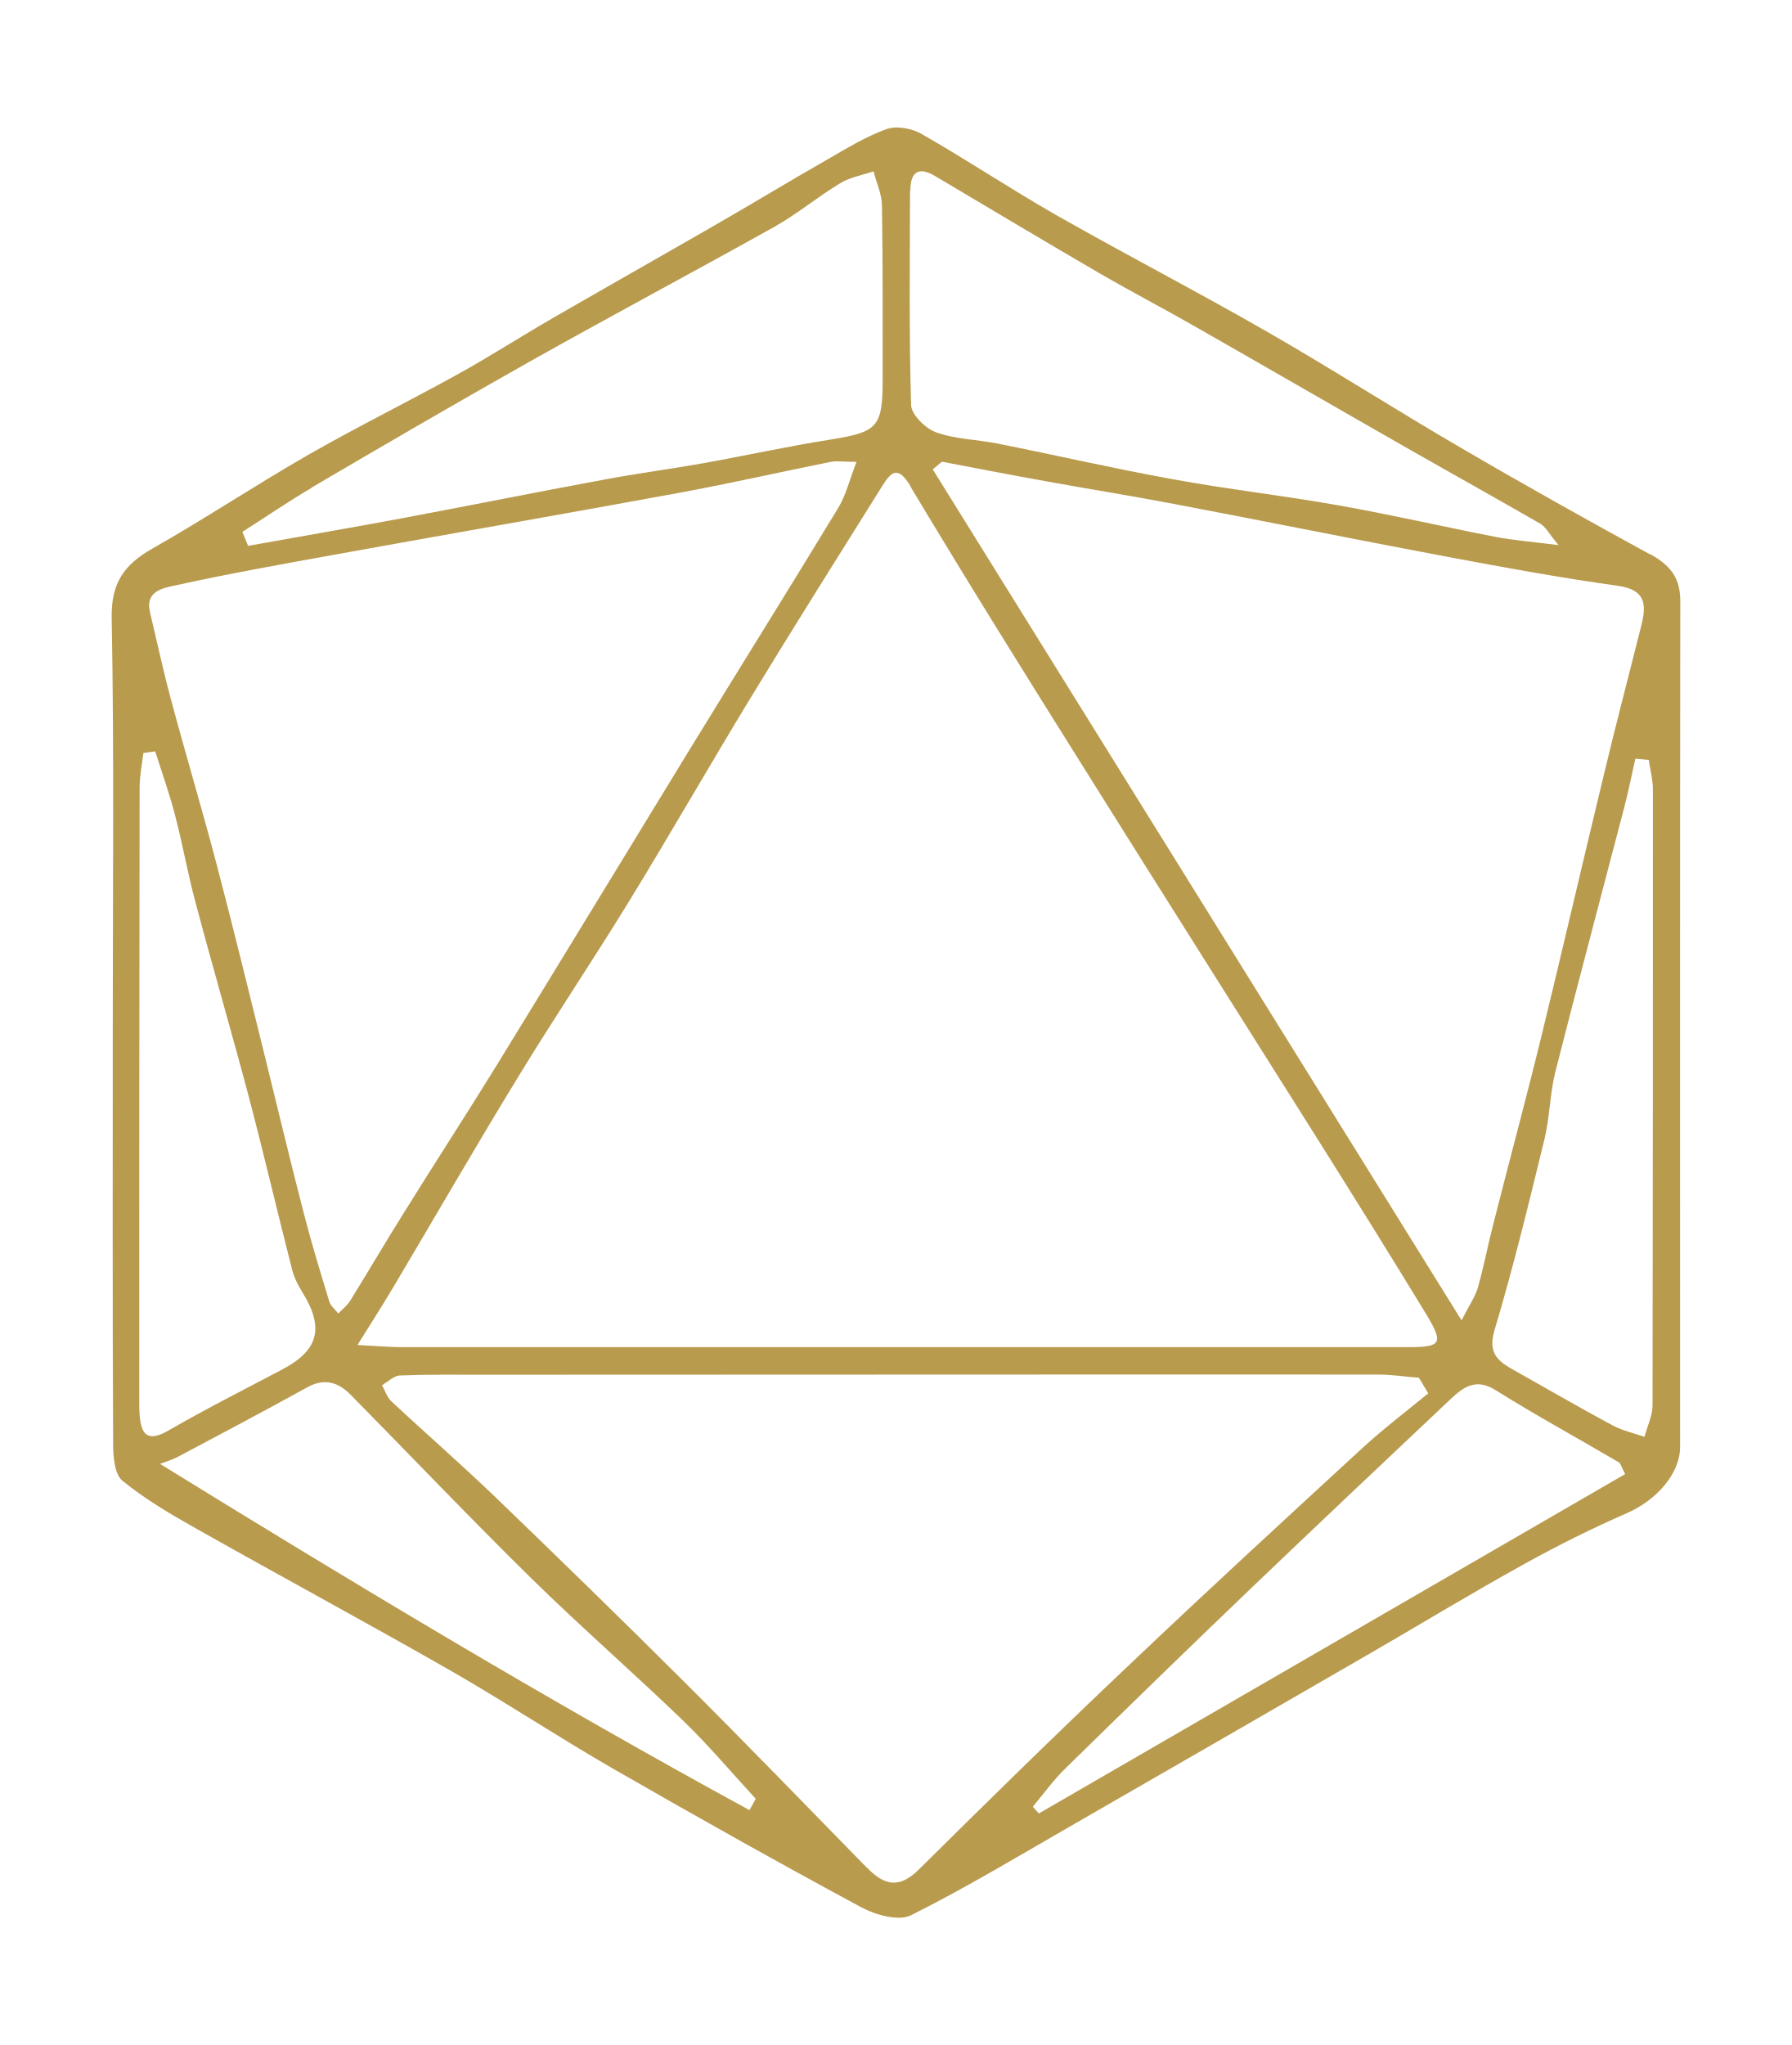
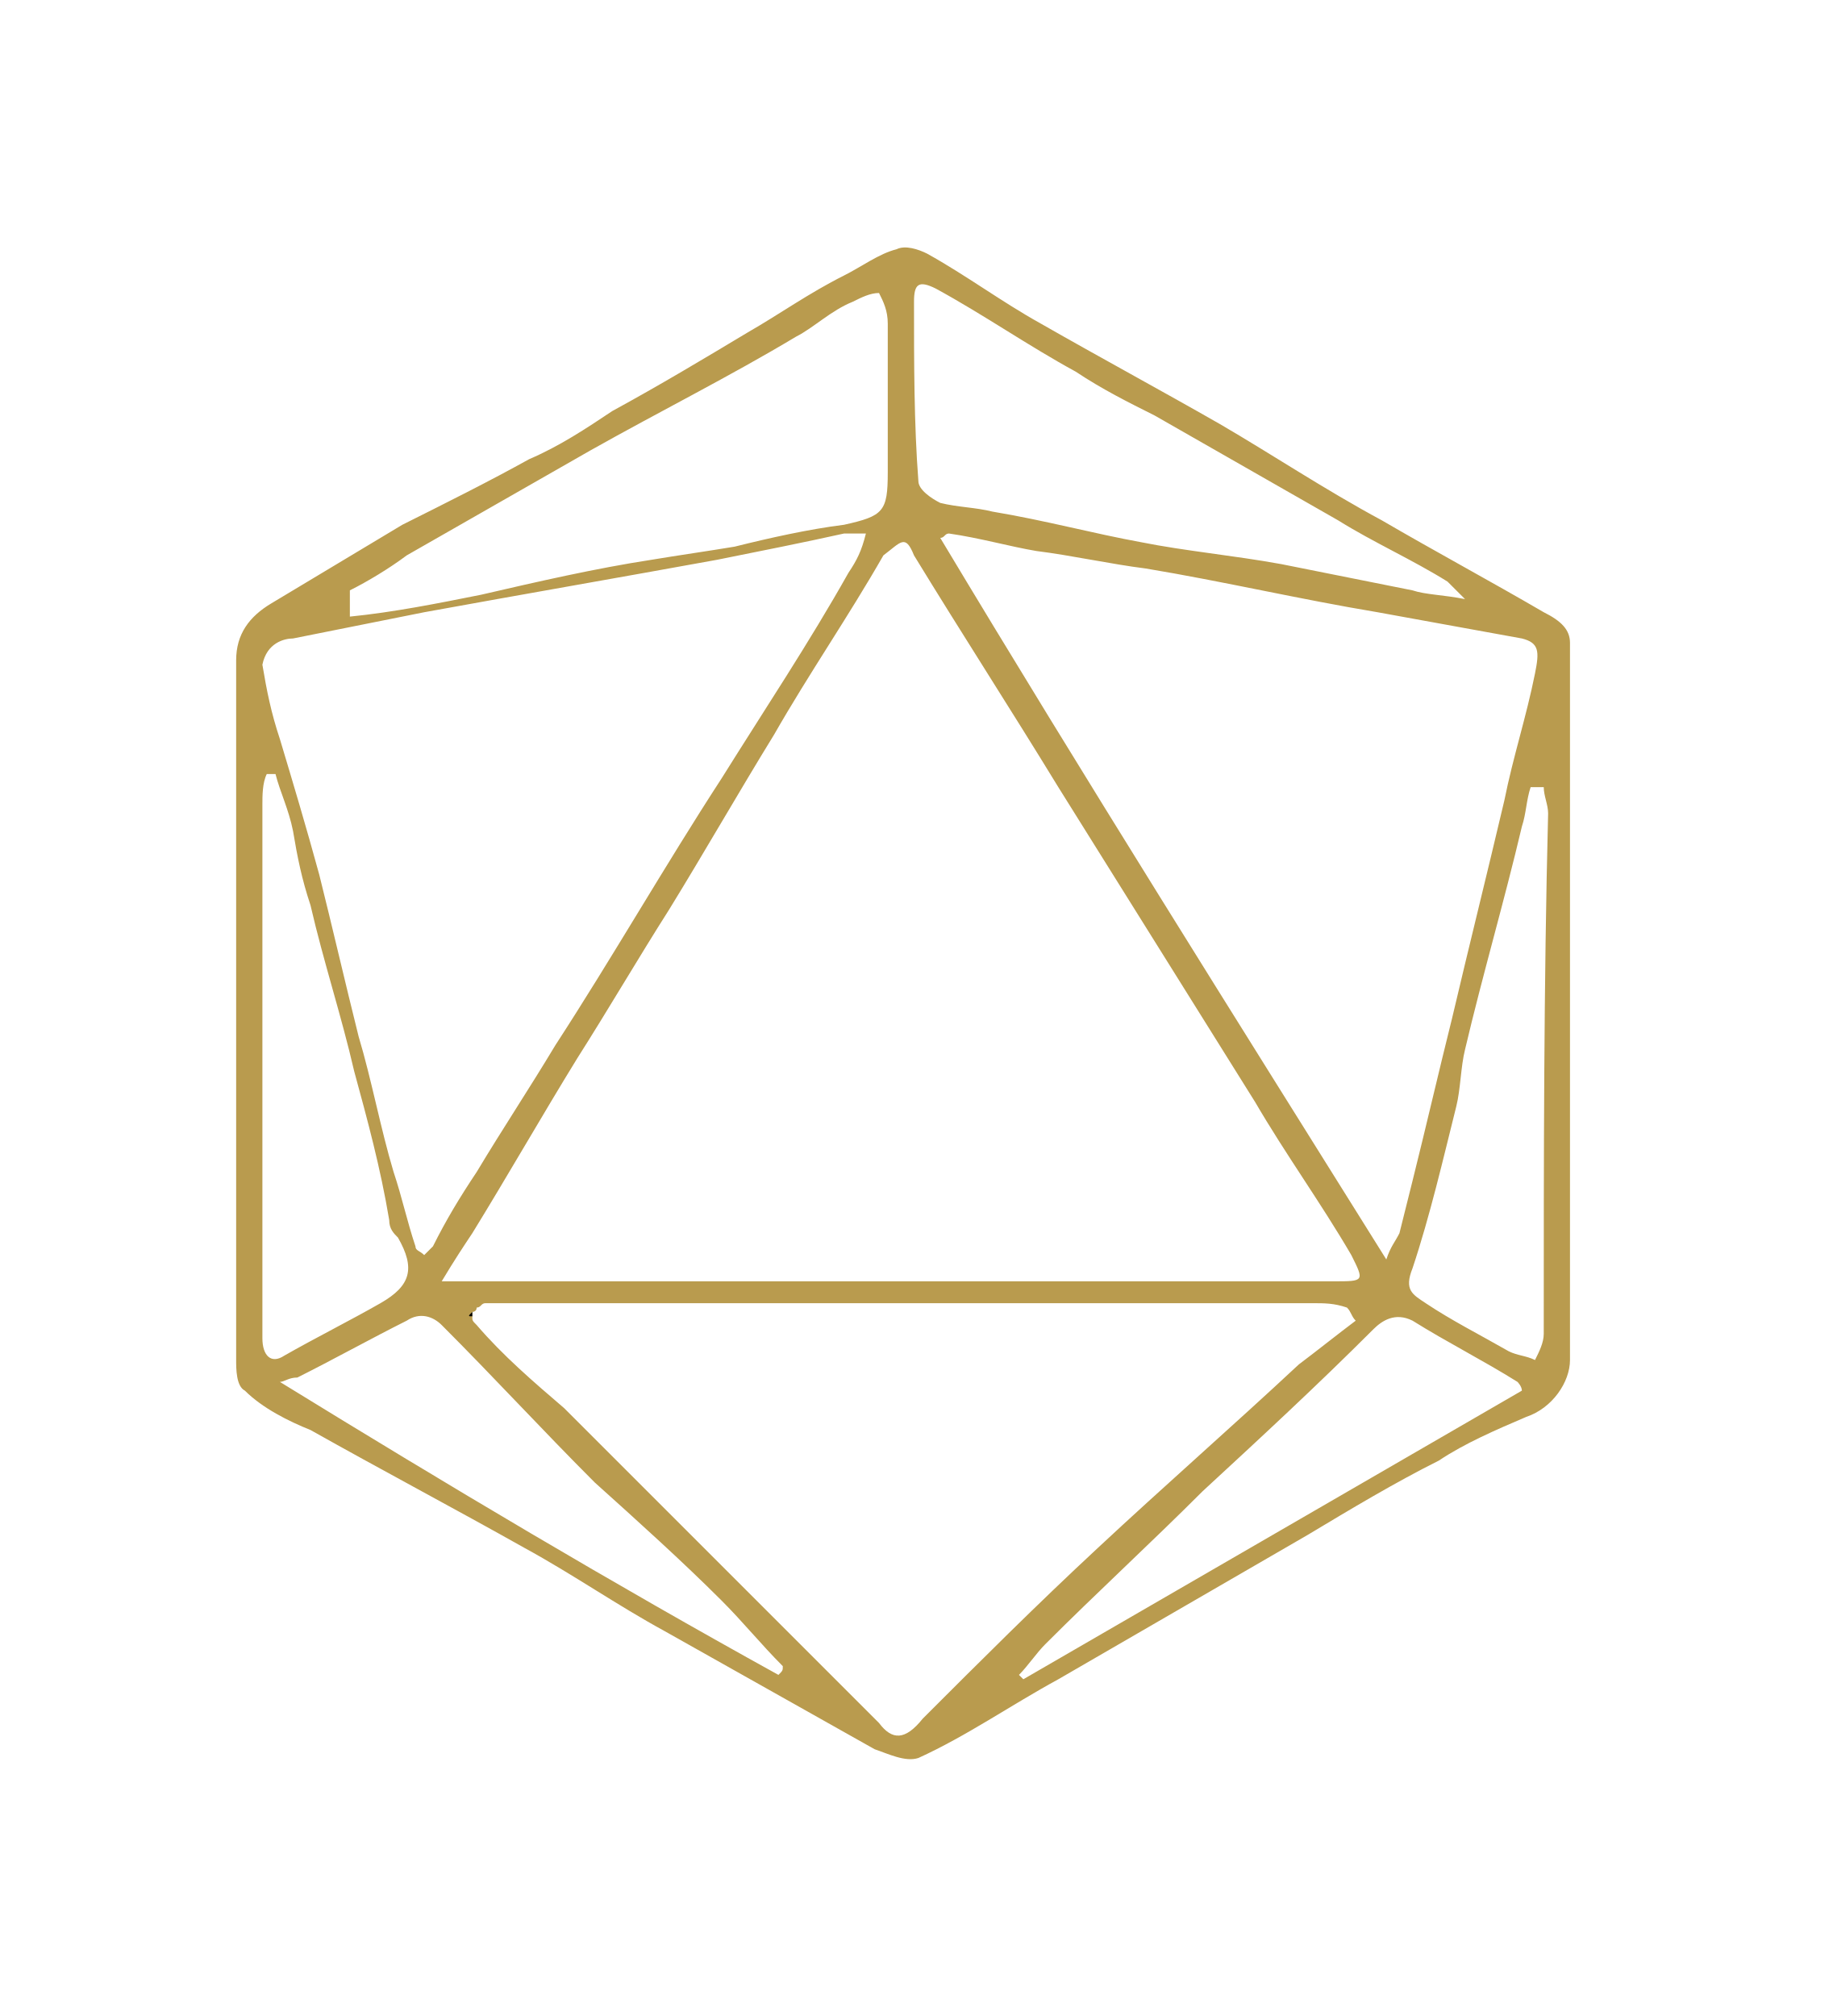
- <svg xmlns="http://www.w3.org/2000/svg" id="Odesza_2" data-name="Odesza 2" viewBox="0 0 100.1 114.23">
-   <defs>
-     <style>
-       .cls-1 {
-         fill: #030401;
-       }
- 
-       .cls-2 {
-         fill: #b99b4e;
-       }
-     </style>
-   </defs>
-   <path class="cls-2" d="m92.17,30.96c-3.55-1.94-7.09-3.92-10.58-5.96-3.61-2.1-7.13-4.36-10.75-6.44-3.91-2.25-7.92-4.32-11.84-6.55-2.54-1.45-4.98-3.08-7.52-4.53-.54-.31-1.39-.47-1.95-.27-1.17.42-2.25,1.09-3.33,1.71-2.17,1.24-4.31,2.54-6.47,3.78-2.94,1.69-5.89,3.36-8.82,5.05-1.82,1.05-3.58,2.19-5.42,3.2-2.73,1.51-5.53,2.89-8.24,4.44-2.95,1.69-5.79,3.58-8.75,5.26-1.58.9-2.3,1.93-2.26,3.88.14,7.58.06,15.16.06,22.75,0,7.8-.01,15.59.02,23.39,0,.7.08,1.69.53,2.05,1.29,1.05,2.75,1.9,4.21,2.72,4.68,2.64,9.41,5.19,14.08,7.86,3.07,1.76,6.03,3.72,9.1,5.49,4.59,2.64,9.22,5.24,13.88,7.75.8.43,2.09.79,2.78.44,3.14-1.57,6.16-3.4,9.21-5.15,5.51-3.17,11.01-6.34,16.51-9.52,2.85-1.65,5.66-3.36,8.54-4.95,1.86-1.03,3.78-1.99,5.73-2.84,1.65-.72,2.97-2.2,2.97-3.71,0-15.75-.01-31.5.01-47.26,0-1.31-.6-2-1.69-2.6Zm-.48,3.99c-.7,2.8-1.44,5.6-2.11,8.41-1.16,4.8-2.27,9.61-3.44,14.41-.87,3.56-1.83,7.11-2.73,10.66-.3,1.16-.52,2.35-.85,3.5-.15.51-.47.96-.91,1.82-10-16.09-19.77-31.81-29.54-47.53.17-.14.34-.29.51-.43,1.95.37,3.9.75,5.85,1.1,2.37.43,4.76.81,7.12,1.26,5.11.97,10.2,2,15.31,2.96,3.15.59,6.3,1.17,9.47,1.61,1.58.22,1.62,1.05,1.32,2.23ZM50.86,10.65c0-1.03.43-1.38,1.39-.81,3.07,1.82,6.14,3.66,9.22,5.45,1.76,1.02,3.57,1.96,5.33,2.97,4.02,2.29,8.02,4.61,12.04,6.9,2.4,1.37,4.83,2.72,7.22,4.1.29.17.46.53,1.01,1.19-1.49-.19-2.52-.27-3.52-.46-2.92-.57-5.83-1.24-8.76-1.76-3.09-.55-6.22-.9-9.32-1.47-3.25-.59-6.47-1.33-9.72-1.98-1.15-.23-2.36-.24-3.45-.63-.59-.21-1.38-.98-1.4-1.52-.12-4-.07-8-.06-12Zm.01,16.54c3.08,5.14,6.25,10.23,9.43,15.3,4.34,6.94,8.73,13.86,13.09,20.79,2.11,3.36,4.22,6.73,6.28,10.12,1,1.66.87,1.85-1.05,1.85-15.53,0-31.05,0-46.58,0-3.2,0-6.4,0-9.6,0-.63,0-1.26-.06-2.47-.12.82-1.31,1.43-2.27,2.02-3.26,2.31-3.89,4.57-7.81,6.93-11.67,2.01-3.3,4.17-6.51,6.19-9.8,2.33-3.8,4.54-7.67,6.86-11.48,2.39-3.93,4.85-7.83,7.29-11.73.51-.82.89-1.24,1.62-.01Zm-33.47.05c4.04-2.37,8.09-4.73,12.17-7.03,4.54-2.55,9.14-5,13.69-7.54,1.28-.72,2.41-1.67,3.67-2.43.55-.34,1.24-.45,1.87-.67.16.63.46,1.26.47,1.89.05,3.25.04,6.51.04,9.76,0,2.64-.29,2.91-2.89,3.33-2.42.38-4.81.91-7.22,1.34-1.81.32-3.64.56-5.45.9-3.79.7-7.56,1.46-11.35,2.17-2.84.53-5.7,1.02-8.54,1.53l-.32-.78c1.29-.82,2.55-1.69,3.87-2.46Zm-7.6,5.46c2.89-.64,5.82-1.16,8.74-1.69,6.46-1.17,12.93-2.29,19.39-3.48,2.83-.52,5.65-1.16,8.47-1.73.35-.07.72,0,1.45,0-.4,1.03-.59,1.86-1.01,2.55-2.73,4.5-5.52,8.96-8.27,13.45-3.61,5.9-7.2,11.81-10.82,17.7-1.7,2.76-3.47,5.48-5.18,8.23-1.02,1.63-1.99,3.28-3,4.92-.17.27-.44.48-.67.72-.18-.23-.44-.43-.51-.69-.5-1.64-1-3.28-1.43-4.95-.77-2.98-1.48-5.97-2.22-8.96-.88-3.54-1.74-7.08-2.67-10.61-.8-3.03-1.7-6.03-2.51-9.06-.44-1.62-.79-3.26-1.18-4.9-.29-1.21.78-1.36,1.42-1.5Zm-2,46.34c-.02-.27-.02-.53-.02-.8,0-11.41,0-22.82.02-34.23,0-.65.13-1.3.21-1.95.22-.03.44-.06.66-.09.38,1.2.81,2.39,1.12,3.61.42,1.6.7,3.23,1.13,4.82.96,3.62,2.01,7.21,2.97,10.83.85,3.22,1.6,6.46,2.43,9.69.11.44.33.87.57,1.26,1.24,1.99.91,3.25-1.13,4.32-2.12,1.12-4.26,2.2-6.34,3.4-1.17.68-1.54.25-1.62-.88Zm34.07,22.07c-11.01-6-21.77-12.45-32.93-19.34.34-.13.69-.23,1.01-.4,2.41-1.28,4.83-2.56,7.22-3.88.96-.53,1.73-.28,2.42.42,3.37,3.42,6.68,6.9,10.11,10.27,2.75,2.7,5.67,5.24,8.45,7.92,1.43,1.38,2.72,2.91,4.07,4.38-.12.21-.23.42-.35.63Zm6.58,3.24c-3.4-3.48-6.79-6.98-10.24-10.42-3.46-3.45-6.96-6.86-10.48-10.25-1.91-1.84-3.91-3.58-5.85-5.39-.19-.17-.3-.43-.42-.68-.04-.08-.08-.16-.12-.24.04-.02.09-.05.13-.08.04-.03.08-.06.13-.09.08-.06.17-.12.25-.17.17-.11.34-.2.51-.2,1.55-.06,3.1-.04,4.64-.04,16.66,0,33.32-.02,49.98-.01.76,0,1.53.12,2.29.18.17.29.35.58.52.87-1.22,1-2.48,1.96-3.64,3.02-4.4,4.05-8.8,8.09-13.13,12.21-3.94,3.73-7.82,7.53-11.67,11.35-1.09,1.09-1.93.93-2.9-.07Zm9.58-3.06c-.11-.12-.22-.24-.33-.37.6-.72,1.15-1.49,1.82-2.14,3.45-3.38,6.91-6.75,10.39-10.08,3.69-3.53,7.41-7.04,11.12-10.54.72-.68,1.42-1.2,2.52-.51,2.25,1.41,4.59,2.68,6.88,4.03.12.07.15.27.36.66-10.92,6.32-21.84,12.64-32.76,18.96Zm34.29-22.79c0,.59-.3,1.17-.45,1.76-.6-.21-1.25-.35-1.8-.65-1.88-1.01-3.73-2.09-5.59-3.13-.89-.5-1.35-.98-.98-2.21,1.05-3.5,1.91-7.07,2.78-10.63.3-1.22.3-2.51.6-3.73,1.26-4.96,2.58-9.9,3.87-14.85.23-.89.41-1.79.61-2.68.25.02.5.05.75.07.08.55.23,1.1.23,1.64,0,11.46,0,22.93-.02,34.39Z" />
-   <path class="cls-2" d="m6.29,57.27c0-7.58.08-15.17-.06-22.75.14,7.58.06,15.16.06,22.75,0,7.8-.01,15.59.02,23.39-.04-7.8-.02-15.59-.02-23.39Z" />
-   <path class="cls-1" d="m21.6,77.22c.08-.06.17-.12.25-.17-.08.05-.17.12-.25.17Z" />
-   <path class="cls-1" d="m21.47,77.3s-.08.05-.13.08c.04.08.08.16.12.24-.04-.08-.08-.16-.12-.24.04-.02.09-.05.13-.08Z" />
+ <svg xmlns="http://www.w3.org/2000/svg" version="1.1" id="Odesza_2" x="0px" y="0px" viewBox="0 0 41.9 46.1" style="enable-background:new 0 0 41.9 46.1;" xml:space="preserve">
+   <style type="text/css">
+ 	.st0{fill:#B99B4E;}
+ 	.st1{fill:#030401;}
+ </style>
+   <path class="st0" d="M35.3,14c-1.2-0.7-2.5-1.4-3.7-2.1c-1.3-0.7-2.5-1.5-3.7-2.2c-1.4-0.8-2.7-1.5-4.1-2.3  c-0.9-0.5-1.7-1.1-2.6-1.6c-0.2-0.1-0.5-0.2-0.7-0.1c-0.4,0.1-0.8,0.4-1.2,0.6c-0.8,0.4-1.5,0.9-2.2,1.3c-1,0.6-2,1.2-3.1,1.8  c-0.6,0.4-1.2,0.8-1.9,1.1c-0.9,0.5-1.9,1-2.9,1.5c-1,0.6-2,1.2-3,1.8c-0.5,0.3-0.8,0.7-0.8,1.3c0,2.6,0,5.3,0,7.9  c0,2.7,0,5.4,0,8.1c0,0.2,0,0.6,0.2,0.7c0.4,0.4,1,0.7,1.5,0.9c1.6,0.9,3.3,1.8,4.9,2.7c1.1,0.6,2.1,1.3,3.2,1.9  c1.6,0.9,3.2,1.8,4.8,2.7c0.3,0.1,0.7,0.3,1,0.2c1.1-0.5,2.1-1.2,3.2-1.8c1.9-1.1,3.8-2.2,5.7-3.3c1-0.6,2-1.2,3-1.7  c0.6-0.4,1.3-0.7,2-1c0.6-0.2,1-0.8,1-1.3c0-5.5,0-10.9,0-16.4C35.9,14.4,35.7,14.2,35.3,14L35.3,14z M35.1,15.4  c-0.2,1-0.5,1.9-0.7,2.9c-0.4,1.7-0.8,3.3-1.2,5c-0.3,1.2-0.6,2.5-0.9,3.7c-0.1,0.4-0.2,0.8-0.3,1.2c-0.1,0.2-0.2,0.3-0.3,0.6  c-3.5-5.6-6.9-11-10.2-16.5c0.1,0,0.1-0.1,0.2-0.1c0.7,0.1,1.4,0.3,2,0.4c0.8,0.1,1.7,0.3,2.5,0.4c1.8,0.3,3.5,0.7,5.3,1  c1.1,0.2,2.2,0.4,3.3,0.6C35.2,14.7,35.2,14.9,35.1,15.4L35.1,15.4z M20.9,6.9c0-0.4,0.1-0.5,0.5-0.3c1.1,0.6,2.1,1.3,3.2,1.9  c0.6,0.4,1.2,0.7,1.8,1c1.4,0.8,2.8,1.6,4.2,2.4c0.8,0.5,1.7,0.9,2.5,1.4c0.1,0.1,0.2,0.2,0.4,0.4c-0.5-0.1-0.9-0.1-1.2-0.2  c-1-0.2-2-0.4-3-0.6c-1.1-0.2-2.2-0.3-3.2-0.5c-1.1-0.2-2.2-0.5-3.4-0.7c-0.4-0.1-0.8-0.1-1.2-0.2c-0.2-0.1-0.5-0.3-0.5-0.5  C20.9,9.7,20.9,8.3,20.9,6.9L20.9,6.9z M20.9,12.7c1.1,1.8,2.2,3.5,3.3,5.3c1.5,2.4,3,4.8,4.5,7.2c0.7,1.2,1.5,2.3,2.2,3.5  c0.3,0.6,0.3,0.6-0.4,0.6c-5.4,0-10.8,0-16.2,0c-1.1,0-2.2,0-3.3,0c-0.2,0-0.4,0-0.9,0c0.3-0.5,0.5-0.8,0.7-1.1  c0.8-1.3,1.6-2.7,2.4-4c0.7-1.1,1.4-2.3,2.1-3.4c0.8-1.3,1.6-2.7,2.4-4c0.8-1.4,1.7-2.7,2.5-4.1C20.6,12.4,20.7,12.2,20.9,12.7  L20.9,12.7z M9.3,12.7c1.4-0.8,2.8-1.6,4.2-2.4c1.6-0.9,3.2-1.7,4.7-2.6c0.4-0.2,0.8-0.6,1.3-0.8c0.2-0.1,0.4-0.2,0.6-0.2  c0.1,0.2,0.2,0.4,0.2,0.7c0,1.1,0,2.3,0,3.4c0,0.9-0.1,1-1,1.2c-0.8,0.1-1.7,0.3-2.5,0.5c-0.6,0.1-1.3,0.2-1.9,0.3  c-1.3,0.2-2.6,0.5-3.9,0.8c-1,0.2-2,0.4-3,0.5L8,13.5C8.4,13.3,8.9,13,9.3,12.7L9.3,12.7z M6.7,14.6c1-0.2,2-0.4,3-0.6  c2.2-0.4,4.5-0.8,6.7-1.2c1-0.2,2-0.4,2.9-0.6c0.1,0,0.2,0,0.5,0c-0.1,0.4-0.2,0.6-0.4,0.9c-0.9,1.6-1.9,3.1-2.9,4.7  c-1.3,2-2.5,4.1-3.8,6.1c-0.6,1-1.2,1.9-1.8,2.9c-0.4,0.6-0.7,1.1-1,1.7c-0.1,0.1-0.2,0.2-0.2,0.2c-0.1-0.1-0.2-0.1-0.2-0.2  c-0.2-0.6-0.3-1.1-0.5-1.7c-0.3-1-0.5-2.1-0.8-3.1c-0.3-1.2-0.6-2.5-0.9-3.7c-0.3-1.1-0.6-2.1-0.9-3.1c-0.2-0.6-0.3-1.1-0.4-1.7  C6.1,14.7,6.5,14.6,6.7,14.6z M6,30.6c0-0.1,0-0.2,0-0.3c0-4,0-7.9,0-11.9c0-0.2,0-0.5,0.1-0.7c0.1,0,0.2,0,0.2,0  c0.1,0.4,0.3,0.8,0.4,1.3c0.1,0.6,0.2,1.1,0.4,1.7c0.3,1.3,0.7,2.5,1,3.8c0.3,1.1,0.6,2.2,0.8,3.4c0,0.2,0.1,0.3,0.2,0.4  c0.4,0.7,0.3,1.1-0.4,1.5c-0.7,0.4-1.5,0.8-2.2,1.2C6.2,31.2,6,31,6,30.6L6,30.6z M17.8,38.3C14,36.2,10.3,34,6.4,31.6  c0.1,0,0.2-0.1,0.4-0.1c0.8-0.4,1.7-0.9,2.5-1.3c0.3-0.2,0.6-0.1,0.8,0.1c1.2,1.2,2.3,2.4,3.5,3.6c1,0.9,2,1.8,2.9,2.7  c0.5,0.5,0.9,1,1.4,1.5C17.9,38.2,17.9,38.2,17.8,38.3z M20.1,39.4c-1.2-1.2-2.4-2.4-3.6-3.6c-1.2-1.2-2.4-2.4-3.6-3.6  c-0.7-0.6-1.4-1.2-2-1.9c-0.1-0.1-0.1-0.1-0.1-0.2c0,0,0-0.1,0-0.1c0,0,0,0,0,0c0,0,0,0,0,0c0,0,0.1,0,0.1-0.1  c0.1,0,0.1-0.1,0.2-0.1c0.5,0,1.1,0,1.6,0c5.8,0,11.6,0,17.3,0c0.3,0,0.5,0,0.8,0.1c0.1,0.1,0.1,0.2,0.2,0.3c-0.4,0.3-0.9,0.7-1.3,1  c-1.5,1.4-3.1,2.8-4.6,4.2c-1.4,1.3-2.7,2.6-4,3.9C20.7,39.8,20.4,39.8,20.1,39.4L20.1,39.4z M23.4,38.4c0,0-0.1-0.1-0.1-0.1  c0.2-0.2,0.4-0.5,0.6-0.7c1.2-1.2,2.4-2.3,3.6-3.5c1.3-1.2,2.6-2.4,3.9-3.7c0.2-0.2,0.5-0.4,0.9-0.2c0.8,0.5,1.6,0.9,2.4,1.4  c0,0,0.1,0.1,0.1,0.2C31,34,27.2,36.2,23.4,38.4L23.4,38.4z M35.3,30.5c0,0.2-0.1,0.4-0.2,0.6c-0.2-0.1-0.4-0.1-0.6-0.2  c-0.7-0.4-1.3-0.7-1.9-1.1c-0.3-0.2-0.5-0.3-0.3-0.8c0.4-1.2,0.7-2.5,1-3.7c0.1-0.4,0.1-0.9,0.2-1.3c0.4-1.7,0.9-3.4,1.3-5.1  c0.1-0.3,0.1-0.6,0.2-0.9c0.1,0,0.2,0,0.3,0c0,0.2,0.1,0.4,0.1,0.6C35.3,22.5,35.3,26.5,35.3,30.5L35.3,30.5z" />
+   <path class="st0" d="M5.5,23.1c0-2.6,0-5.3,0-7.9C5.5,17.8,5.5,20.5,5.5,23.1c0,2.7,0,5.4,0,8.1C5.5,28.5,5.5,25.8,5.5,23.1z" />
+   <path class="st1" d="M10.8,30C10.8,30,10.9,30,10.8,30C10.9,30,10.8,30,10.8,30z" />
+   <path class="st1" d="M10.8,30C10.8,30,10.7,30.1,10.8,30c0,0.1,0,0.1,0,0.1C10.7,30.1,10.7,30.1,10.8,30  C10.7,30.1,10.7,30.1,10.8,30z" />
</svg>
